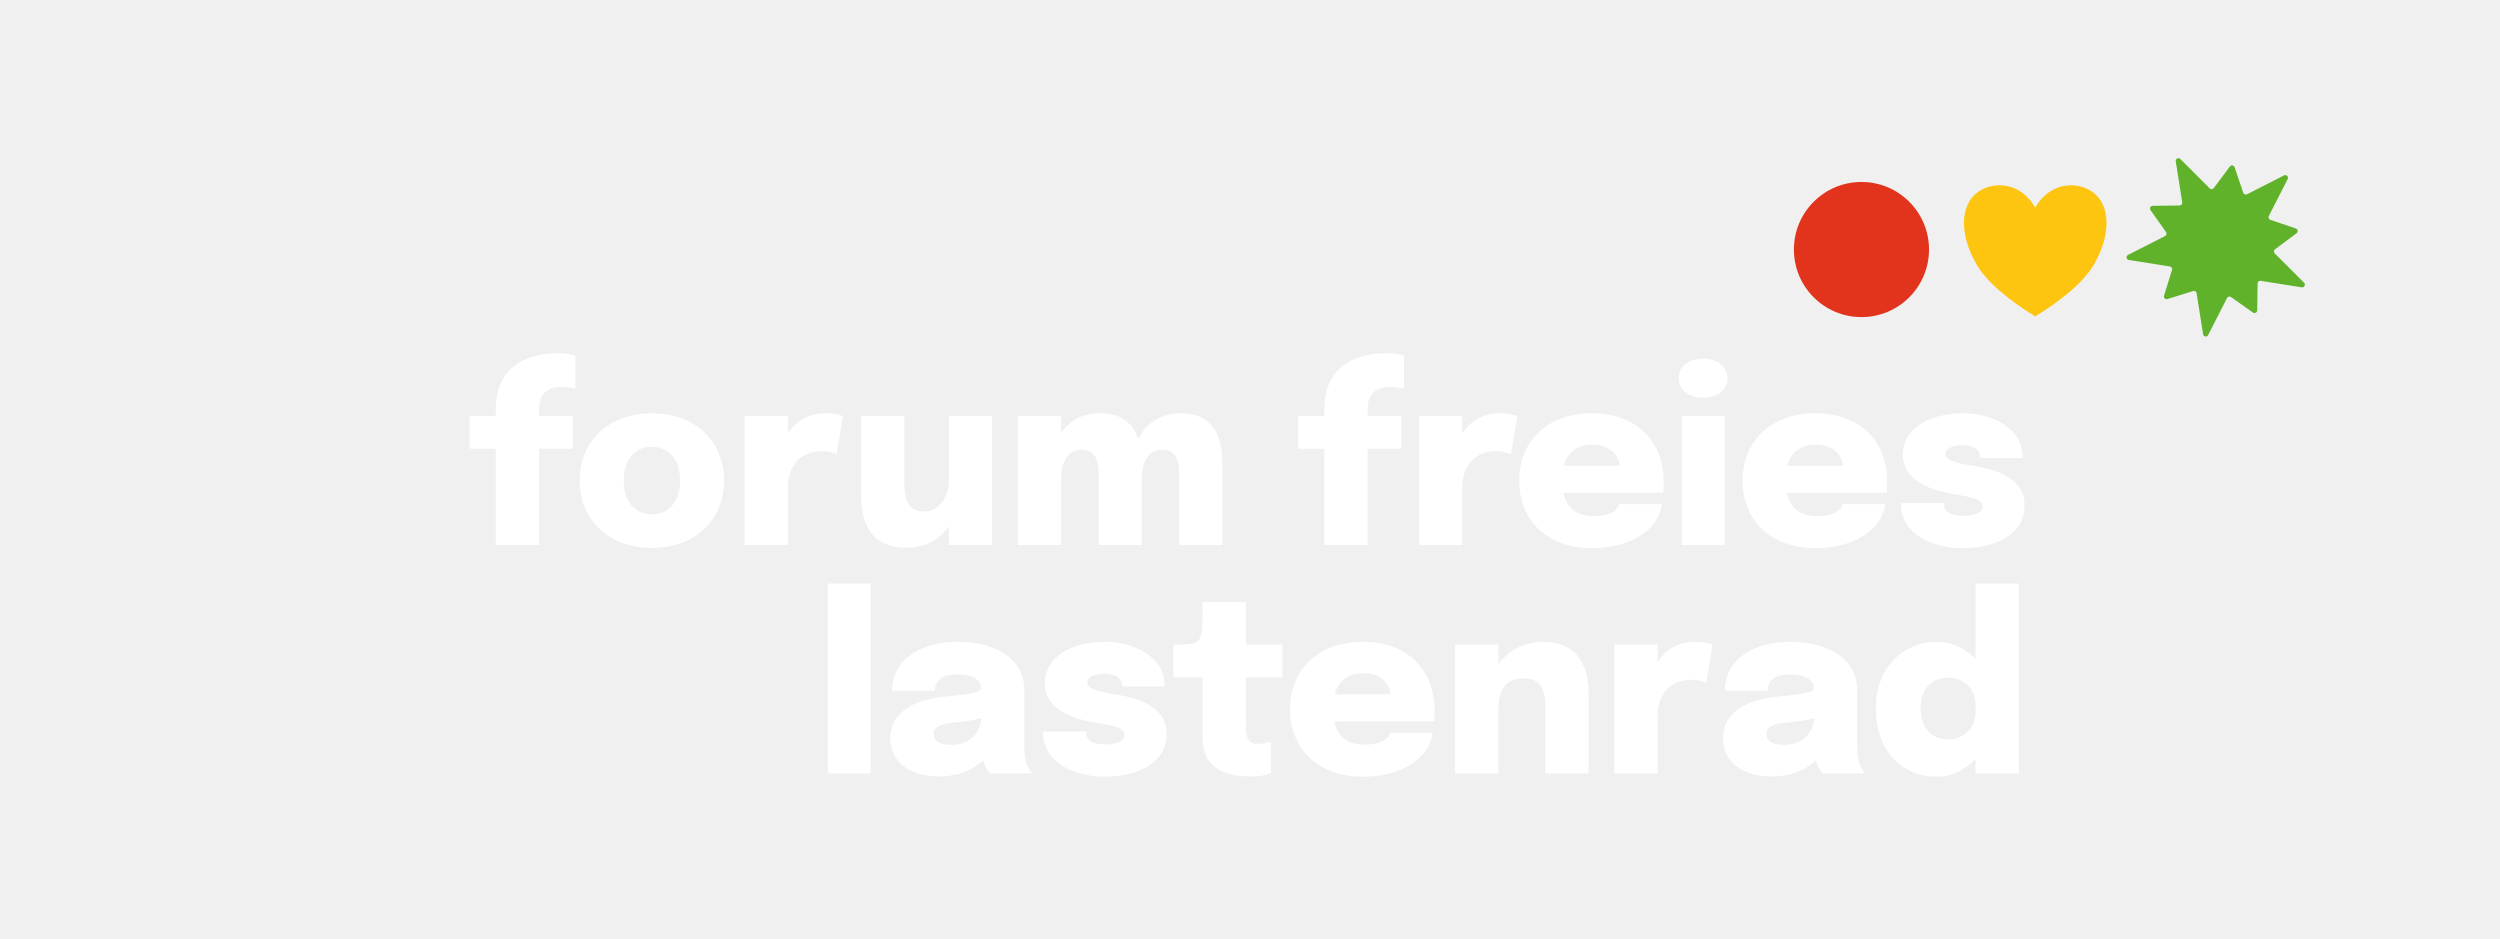
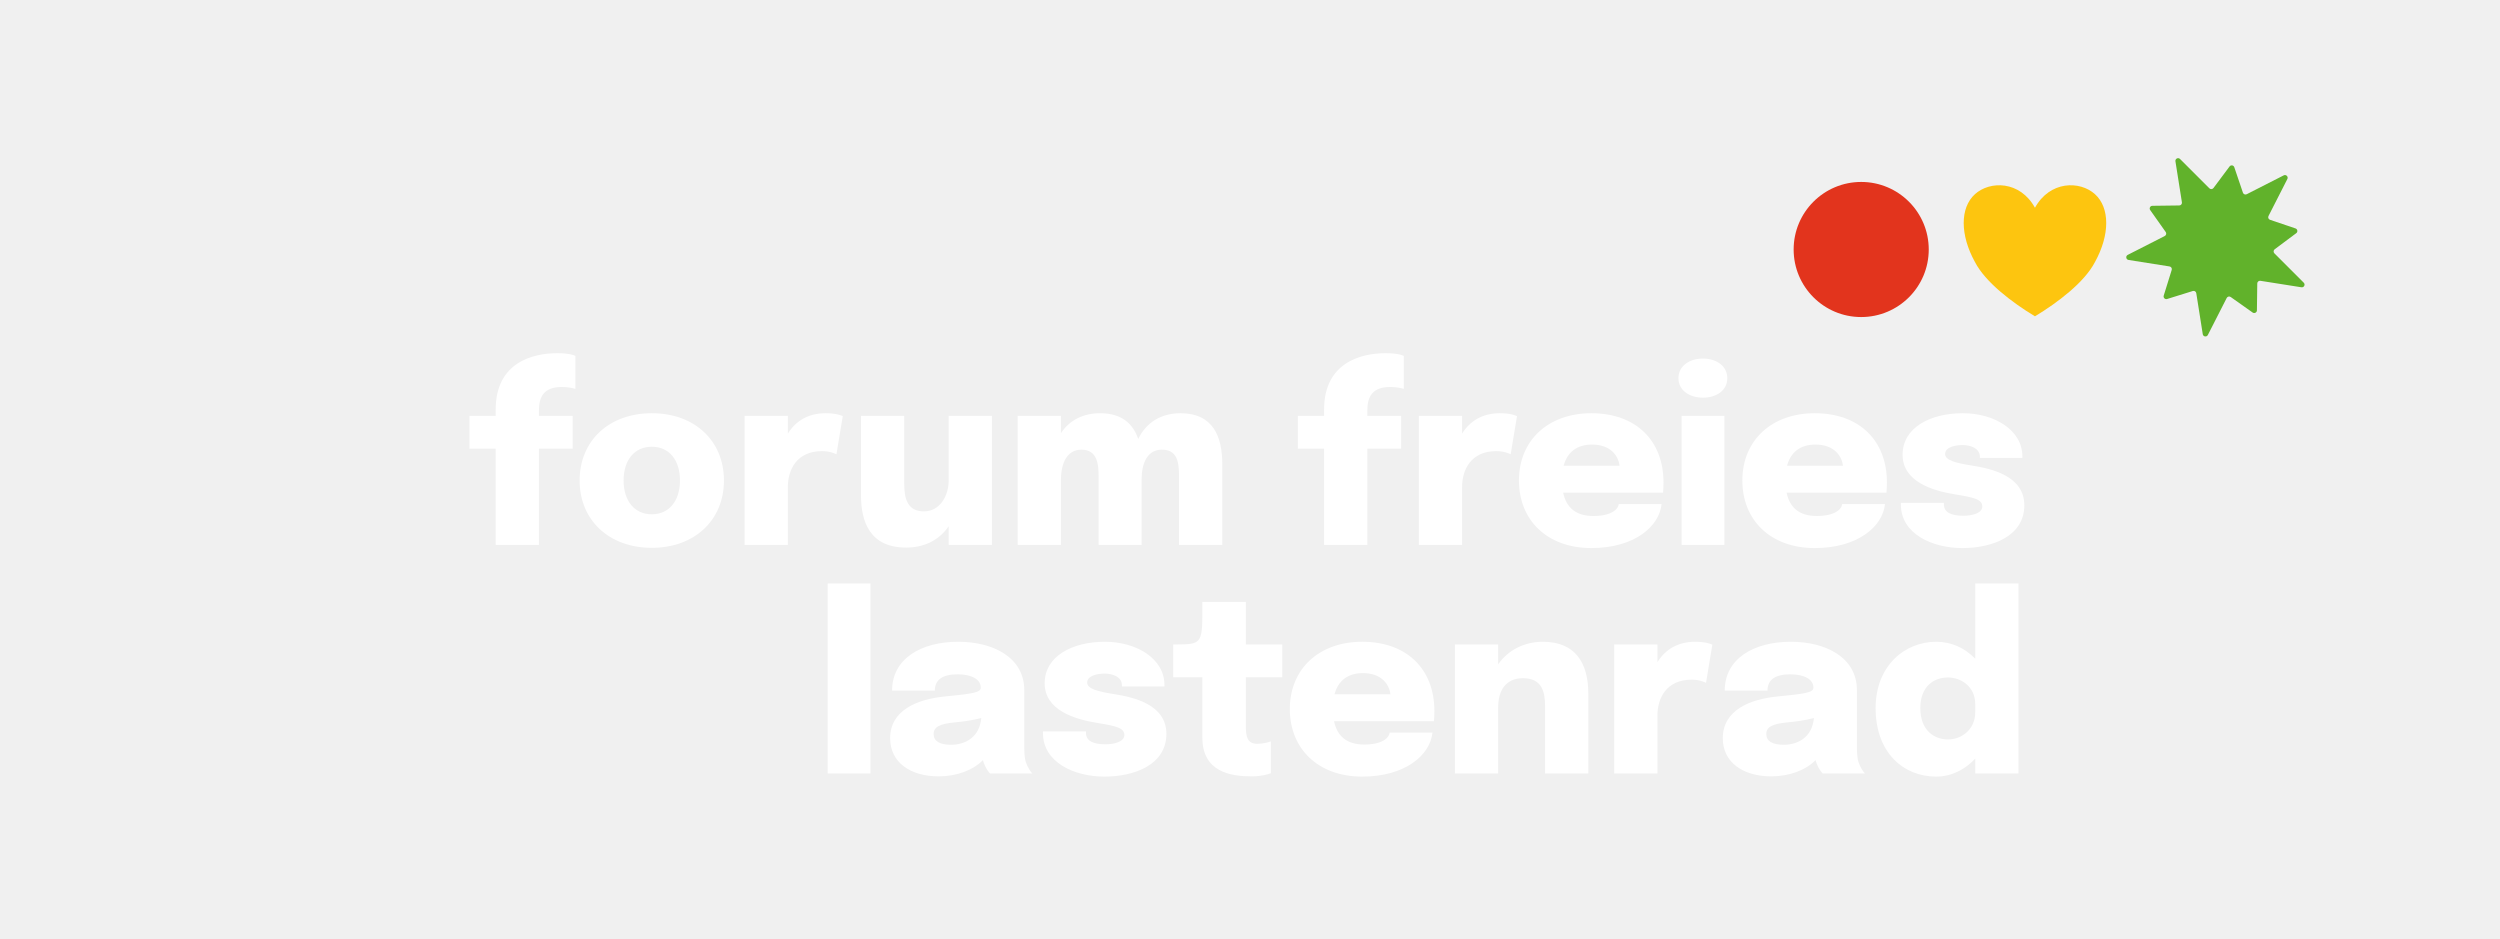
- <svg xmlns="http://www.w3.org/2000/svg" width="100%" height="100%" viewBox="0 0 3462 1300" version="1.1" xml:space="preserve" style="fill-rule:evenodd;clip-rule:evenodd;stroke-linejoin:round;stroke-miterlimit:2;">
-   <rect id="forumfreieslastenrad----negativ" x="0.83" y="0.594" width="3460.33" height="1299.21" style="fill:none;" />
-   <g transform="matrix(6.73787,0,0,6.73787,-3293.54,-3655.88)">
+ <svg xmlns="http://www.w3.org/2000/svg" width="100%" height="100%" viewBox="0 0 831 312" version="1.1" xml:space="preserve" style="fill-rule:evenodd;clip-rule:evenodd;stroke-linejoin:round;stroke-miterlimit:2;">
+   <rect id="forumfreieslastenrad----negativ" x="0.199" y="0.143" width="830.478" height="311.811" style="fill:none;" />
+   <g transform="matrix(1.61709,0,0,1.61709,-790.45,-877.411)">
    <g transform="matrix(49.9432,0,0,49.9432,584.756,654.595)">
      <path d="M0.119,-0l0.178,-0l0,-0.396l0.139,-0l-0,-0.135l-0.139,-0l0,-0.022c0,-0.059 0.022,-0.097 0.095,-0.097c0.024,0 0.047,0.005 0.055,0.008l0,-0.136c-0.008,-0.004 -0.028,-0.011 -0.075,-0.011c-0.099,0 -0.253,0.037 -0.253,0.232l0,0.026l-0.108,-0l-0,0.135l0.108,-0l0,0.396Z" style="fill:#fff;fill-rule:nonzero;" />
    </g>
    <g transform="matrix(49.9432,0,0,49.9432,606.507,654.595)">
      <path d="M0.326,0.012c0.176,0 0.297,-0.114 0.297,-0.277c0,-0.164 -0.121,-0.277 -0.297,-0.277c-0.176,0 -0.297,0.113 -0.297,0.277c0,0.163 0.121,0.277 0.297,0.277Zm0,-0.138c-0.071,0 -0.116,-0.055 -0.116,-0.139c0,-0.085 0.045,-0.139 0.116,-0.139c0.071,0 0.116,0.054 0.116,0.139c0,0.084 -0.045,0.139 -0.116,0.139Z" style="fill:#fff;fill-rule:nonzero;" />
    </g>
    <g transform="matrix(49.9432,0,0,49.9432,639.07,654.595)">
      <path d="M0.056,-0l0.178,-0l0,-0.238c0,-0.071 0.036,-0.148 0.141,-0.148c0.031,0 0.053,0.01 0.059,0.013l0.026,-0.157c-0.006,-0.003 -0.028,-0.012 -0.071,-0.012c-0.071,0 -0.123,0.032 -0.155,0.084l0,-0.073l-0.178,-0l-0,0.531Z" style="fill:#fff;fill-rule:nonzero;" />
    </g>
    <g transform="matrix(49.9432,0,0,49.9432,662.992,654.595)">
      <path d="M0.242,0.011c0.077,-0 0.138,-0.033 0.175,-0.088l-0,0.077l0.178,-0l-0,-0.531l-0.178,-0l-0,0.265c-0,0.064 -0.036,0.128 -0.102,0.128c-0.068,-0 -0.081,-0.053 -0.081,-0.114l-0,-0.279l-0.178,-0l-0,0.326c-0,0.109 0.036,0.216 0.186,0.216Z" style="fill:#fff;fill-rule:nonzero;" />
    </g>
    <g transform="matrix(49.9432,0,0,49.9432,695.206,654.595)">
      <path d="M0.056,-0l0.178,-0l-0,-0.268c-0,-0.07 0.026,-0.124 0.084,-0.124c0.064,-0 0.071,0.056 0.071,0.11l-0,0.282l0.177,-0l-0,-0.27c-0,-0.068 0.025,-0.122 0.083,-0.122c0.063,-0 0.071,0.049 0.071,0.109l-0,0.283l0.178,-0l0,-0.332c0,-0.113 -0.037,-0.21 -0.172,-0.21c-0.082,0 -0.142,0.04 -0.174,0.106c-0.021,-0.062 -0.067,-0.106 -0.157,-0.106c-0.071,0 -0.127,0.03 -0.161,0.082l-0,-0.071l-0.178,-0l-0,0.531Z" style="fill:#fff;fill-rule:nonzero;" />
    </g>
    <g transform="matrix(49.9432,0,0,49.9432,755.038,654.595)">
      <path d="M0.119,-0l0.178,-0l0,-0.396l0.139,-0l-0,-0.135l-0.139,-0l0,-0.022c0,-0.059 0.022,-0.097 0.095,-0.097c0.024,0 0.047,0.005 0.055,0.008l0,-0.136c-0.008,-0.004 -0.028,-0.011 -0.075,-0.011c-0.099,0 -0.253,0.037 -0.253,0.232l0,0.026l-0.108,-0l-0,0.135l0.108,-0l0,0.396Z" style="fill:#fff;fill-rule:nonzero;" />
    </g>
    <g transform="matrix(49.9432,0,0,49.9432,777.662,654.595)">
      <path d="M0.056,-0l0.178,-0l0,-0.238c0,-0.071 0.036,-0.148 0.141,-0.148c0.031,0 0.053,0.01 0.059,0.013l0.026,-0.157c-0.006,-0.003 -0.028,-0.012 -0.071,-0.012c-0.071,0 -0.123,0.032 -0.155,0.084l0,-0.073l-0.178,-0l-0,0.531Z" style="fill:#fff;fill-rule:nonzero;" />
    </g>
    <g transform="matrix(49.9432,0,0,49.9432,799.587,654.595)">
      <path d="M0.616,-0.168l-0.176,-0c-0.003,0.022 -0.031,0.049 -0.105,0.049c-0.071,0 -0.111,-0.034 -0.124,-0.096l0.411,0c0.001,-0.008 0.002,-0.024 0.002,-0.042c-0,-0.173 -0.114,-0.285 -0.297,-0.285c-0.177,0 -0.298,0.111 -0.298,0.277c0,0.163 0.116,0.278 0.298,0.278c0.177,-0 0.28,-0.089 0.289,-0.181Zm-0.286,-0.245c0.074,0 0.108,0.044 0.113,0.087l-0.23,-0c0.015,-0.056 0.055,-0.087 0.117,-0.087Z" style="fill:#fff;fill-rule:nonzero;" />
    </g>
    <g transform="matrix(49.9432,0,0,49.9432,832.175,654.595)">
      <path d="M0.134,-0.606c0.053,0 0.1,-0.028 0.1,-0.08c0,-0.052 -0.047,-0.081 -0.1,-0.081c-0.054,0 -0.101,0.029 -0.101,0.081c0,0.051 0.047,0.08 0.101,0.08Zm-0.088,0.606l0.176,-0l0,-0.531l-0.176,-0l-0,0.531Z" style="fill:#fff;fill-rule:nonzero;" />
    </g>
    <g transform="matrix(49.9432,0,0,49.9432,845.51,654.595)">
      <path d="M0.616,-0.168l-0.176,-0c-0.003,0.022 -0.031,0.049 -0.105,0.049c-0.071,0 -0.111,-0.034 -0.124,-0.096l0.411,0c0.001,-0.008 0.002,-0.024 0.002,-0.042c-0,-0.173 -0.114,-0.285 -0.297,-0.285c-0.177,0 -0.298,0.111 -0.298,0.277c0,0.163 0.116,0.278 0.298,0.278c0.177,-0 0.28,-0.089 0.289,-0.181Zm-0.286,-0.245c0.074,0 0.108,0.044 0.113,0.087l-0.23,-0c0.015,-0.056 0.055,-0.087 0.117,-0.087Z" style="fill:#fff;fill-rule:nonzero;" />
    </g>
    <g transform="matrix(49.9432,0,0,49.9432,878.098,654.595)">
      <path d="M0.282,0.013c0.122,-0 0.255,-0.048 0.255,-0.176c-0,-0.121 -0.135,-0.151 -0.218,-0.164c-0.063,-0.01 -0.108,-0.021 -0.108,-0.047c-0,-0.029 0.043,-0.037 0.072,-0.037c0.034,-0 0.071,0.014 0.071,0.048l0,0.005l0.175,0l0,-0.006c0,-0.11 -0.117,-0.178 -0.245,-0.178c-0.134,0 -0.248,0.059 -0.248,0.171c0,0.11 0.122,0.148 0.216,0.163c0.08,0.013 0.112,0.021 0.112,0.05c0,0.028 -0.043,0.038 -0.077,0.038c-0.05,0 -0.081,-0.013 -0.081,-0.047l0,-0.006l-0.177,0l0,0.007c0,0.12 0.128,0.179 0.253,0.179Z" style="fill:#fff;fill-rule:nonzero;" />
    </g>
    <g transform="matrix(49.9432,0,0,49.9432,655.801,701.572)">
      <rect x="0.063" y="-0.782" width="0.176" height="0.782" style="fill:#fff;fill-rule:nonzero;" />
    </g>
    <g transform="matrix(49.9432,0,0,49.9432,670.084,701.572)">
      <path d="M0.234,0.012c0.073,-0 0.141,-0.025 0.182,-0.067c0.001,0.004 0.002,0.008 0.004,0.013c0.007,0.02 0.019,0.036 0.025,0.042l0.174,0c-0.006,-0.006 -0.019,-0.024 -0.027,-0.048c-0.006,-0.021 -0.006,-0.048 -0.006,-0.077l-0,-0.218c-0,-0.135 -0.129,-0.199 -0.272,-0.199c-0.153,0 -0.272,0.07 -0.272,0.201l0.176,0c0,-0.045 0.032,-0.067 0.094,-0.067c0.059,-0 0.095,0.022 0.095,0.054l-0,0.001c-0,0.02 -0.034,0.025 -0.146,0.036c-0.116,0.011 -0.227,0.057 -0.227,0.172c0,0.1 0.084,0.157 0.2,0.157Zm0.051,-0.13c-0.047,-0 -0.072,-0.015 -0.072,-0.044c0,-0.031 0.028,-0.042 0.085,-0.048c0.036,-0.003 0.076,-0.009 0.111,-0.018c-0.007,0.08 -0.067,0.11 -0.124,0.11Z" style="fill:#fff;fill-rule:nonzero;" />
    </g>
    <g transform="matrix(49.9432,0,0,49.9432,701.748,701.572)">
      <path d="M0.282,0.013c0.122,-0 0.255,-0.048 0.255,-0.176c-0,-0.121 -0.135,-0.151 -0.218,-0.164c-0.063,-0.01 -0.108,-0.021 -0.108,-0.047c-0,-0.029 0.043,-0.037 0.072,-0.037c0.034,-0 0.071,0.014 0.071,0.048l0,0.005l0.175,0l0,-0.006c0,-0.11 -0.117,-0.178 -0.245,-0.178c-0.134,0 -0.248,0.059 -0.248,0.171c0,0.11 0.122,0.148 0.216,0.163c0.08,0.013 0.112,0.021 0.112,0.05c0,0.028 -0.043,0.038 -0.077,0.038c-0.05,0 -0.081,-0.013 -0.081,-0.047l0,-0.006l-0.177,0l0,0.007c0,0.12 0.128,0.179 0.253,0.179Z" style="fill:#fff;fill-rule:nonzero;" />
    </g>
    <g transform="matrix(49.9432,0,0,49.9432,729.417,701.572)">
      <path d="M0.334,0.012c0.036,0 0.064,-0.007 0.079,-0.013l-0,-0.131c-0.01,0.004 -0.033,0.01 -0.056,0.01c-0.042,-0 -0.047,-0.031 -0.047,-0.074l0,-0.2l0.15,-0l0,-0.135l-0.15,-0l0,-0.175l-0.179,0l0,0.049c0,0.12 -0.009,0.126 -0.102,0.126l-0.018,-0l-0,0.135l0.12,-0l0,0.248c0,0.142 0.116,0.16 0.203,0.16Z" style="fill:#fff;fill-rule:nonzero;" />
    </g>
    <g transform="matrix(49.9432,0,0,49.9432,752.491,701.572)">
      <path d="M0.616,-0.168l-0.176,-0c-0.003,0.022 -0.031,0.049 -0.105,0.049c-0.071,0 -0.111,-0.034 -0.124,-0.096l0.411,0c0.001,-0.008 0.002,-0.024 0.002,-0.042c-0,-0.173 -0.114,-0.285 -0.297,-0.285c-0.177,0 -0.298,0.111 -0.298,0.277c0,0.163 0.116,0.278 0.298,0.278c0.177,-0 0.28,-0.089 0.289,-0.181Zm-0.286,-0.245c0.074,0 0.108,0.044 0.113,0.087l-0.23,-0c0.015,-0.056 0.055,-0.087 0.117,-0.087Z" style="fill:#fff;fill-rule:nonzero;" />
    </g>
    <g transform="matrix(49.9432,0,0,49.9432,785.078,701.572)">
      <path d="M0.056,-0l0.178,-0l-0,-0.272c-0,-0.073 0.034,-0.12 0.102,-0.12c0.078,-0 0.091,0.055 0.091,0.115l0,0.277l0.178,-0l0,-0.329c0,-0.126 -0.054,-0.213 -0.187,-0.213c-0.077,0 -0.144,0.035 -0.184,0.093l-0,-0.082l-0.178,-0l-0,0.531Z" style="fill:#fff;fill-rule:nonzero;" />
    </g>
    <g transform="matrix(49.9432,0,0,49.9432,817.816,701.572)">
      <path d="M0.056,-0l0.178,-0l0,-0.238c0,-0.071 0.036,-0.148 0.141,-0.148c0.031,0 0.053,0.01 0.059,0.013l0.026,-0.157c-0.006,-0.003 -0.028,-0.012 -0.071,-0.012c-0.071,0 -0.123,0.032 -0.155,0.084l0,-0.073l-0.178,-0l-0,0.531Z" style="fill:#fff;fill-rule:nonzero;" />
    </g>
    <g transform="matrix(49.9432,0,0,49.9432,841.239,701.572)">
      <path d="M0.234,0.012c0.073,-0 0.141,-0.025 0.182,-0.067c0.001,0.004 0.002,0.008 0.004,0.013c0.007,0.02 0.019,0.036 0.025,0.042l0.174,0c-0.006,-0.006 -0.019,-0.024 -0.027,-0.048c-0.006,-0.021 -0.006,-0.048 -0.006,-0.077l-0,-0.218c-0,-0.135 -0.129,-0.199 -0.272,-0.199c-0.153,0 -0.272,0.07 -0.272,0.201l0.176,0c0,-0.045 0.032,-0.067 0.094,-0.067c0.059,-0 0.095,0.022 0.095,0.054l-0,0.001c-0,0.02 -0.034,0.025 -0.146,0.036c-0.116,0.011 -0.227,0.057 -0.227,0.172c0,0.1 0.084,0.157 0.2,0.157Zm0.051,-0.13c-0.047,-0 -0.072,-0.015 -0.072,-0.044c0,-0.031 0.028,-0.042 0.085,-0.048c0.036,-0.003 0.076,-0.009 0.111,-0.018c-0.007,0.08 -0.067,0.11 -0.124,0.11Z" style="fill:#fff;fill-rule:nonzero;" />
    </g>
    <g transform="matrix(49.9432,0,0,49.9432,872.903,701.572)">
      <path d="M0.278,0.013c0.063,-0 0.119,-0.029 0.161,-0.074l-0,0.061l0.178,-0l0,-0.782l-0.178,0l-0,0.31c-0.042,-0.044 -0.098,-0.07 -0.161,-0.07c-0.128,0 -0.249,0.098 -0.249,0.273c0,0.185 0.116,0.282 0.249,0.282Zm0.049,-0.153c-0.059,0 -0.114,-0.039 -0.114,-0.129c0,-0.089 0.055,-0.126 0.114,-0.126c0.055,-0 0.112,0.039 0.112,0.109l-0,0.034c-0,0.071 -0.056,0.112 -0.112,0.112Z" style="fill:#fff;fill-rule:nonzero;" />
    </g>
  </g>
  <g>
-     <path d="M2671.31,345.554c-0,-51.671 -41.889,-93.561 -93.561,-93.561c-51.668,0 -93.557,41.89 -93.557,93.561c0,51.672 41.889,93.561 93.557,93.561c51.672,-0 93.561,-41.889 93.561,-93.561" style="fill:#e2341d;" />
-     <path d="M2818.42,287.726c20.777,-37.594 62.333,-37.594 83.11,-18.797c20.779,18.797 20.779,56.39 0,93.984c-14.544,28.195 -51.944,56.39 -83.11,75.187c-31.167,-18.797 -68.567,-46.992 -83.111,-75.187c-20.778,-37.594 -20.778,-75.187 -0,-93.984c20.778,-18.797 62.333,-18.797 83.111,18.797Z" style="fill:#fdc50f;" />
-     <path d="M3167.99,247.922l-26.125,51.25c-1.037,2.037 -0.028,4.517 2.136,5.252l35.286,11.953c2.857,0.968 3.457,4.751 1.037,6.556l-29.874,22.3c-1.834,1.363 -2.024,4.039 -0.41,5.653l40.655,40.655c2.569,2.569 0.349,6.919 -3.233,6.351l-56.81,-8.975c-2.256,-0.358 -4.303,1.368 -4.336,3.652l-0.488,37.273c-0.038,3.015 -3.448,4.751 -5.914,3.01l-30.419,-21.509c-1.861,-1.321 -4.467,-0.679 -5.504,1.359l-26.125,51.254c-1.652,3.233 -6.477,2.466 -7.044,-1.122l-8.975,-56.79c-0.359,-2.257 -2.634,-3.676 -4.816,-2.997l-35.588,11.074c-2.885,0.898 -5.593,-1.81 -4.695,-4.695l11.074,-35.584c0.679,-2.182 -0.736,-4.461 -2.992,-4.815l-56.795,-8.98c-3.588,-0.563 -4.355,-5.392 -1.122,-7.039l51.259,-26.13c2.033,-1.037 2.675,-3.638 1.354,-5.504l-21.505,-30.419c-1.745,-2.466 -0.009,-5.876 3.01,-5.914l37.273,-0.488c2.28,-0.028 4.006,-2.08 3.652,-4.337l-8.979,-56.804c-0.568,-3.587 3.787,-5.802 6.351,-3.234l40.655,40.651c1.619,1.619 4.29,1.423 5.657,-0.405l22.296,-29.88c1.81,-2.419 5.588,-1.819 6.556,1.043l11.952,35.281c0.736,2.163 3.22,3.173 5.258,2.136l51.245,-26.121c3.238,-1.651 6.69,1.806 5.043,5.039" style="fill:#61b22b;" />
+     <path d="M641.115,82.933c-0,-12.401 -10.054,-22.455 -22.455,-22.455c-12.4,0 -22.453,10.054 -22.453,22.455c-0,12.401 10.053,22.455 22.453,22.455c12.401,-0 22.455,-10.054 22.455,-22.455" style="fill:#e2341d;" />
+     <path d="M676.42,69.054c4.987,-9.022 14.96,-9.022 19.947,-4.511c4.987,4.511 4.987,13.534 0,22.556c-3.491,6.767 -12.467,13.534 -19.947,18.045c-7.48,-4.511 -16.455,-11.278 -19.946,-18.045c-4.987,-9.022 -4.987,-18.045 -0,-22.556c4.987,-4.511 14.96,-4.511 19.946,4.511Z" style="fill:#fdc50f;" />
+     <path d="M760.318,59.501l-6.27,12.3c-0.249,0.489 -0.007,1.084 0.512,1.261l8.469,2.869c0.685,0.232 0.83,1.14 0.249,1.573l-7.17,5.352c-0.44,0.327 -0.486,0.969 -0.098,1.357l9.757,9.757c0.616,0.616 0.084,1.66 -0.776,1.524l-13.634,-2.154c-0.542,-0.086 -1.033,0.328 -1.041,0.877l-0.117,8.945c-0.009,0.724 -0.828,1.14 -1.42,0.723l-7.3,-5.163c-0.447,-0.317 -1.072,-0.163 -1.321,0.326l-6.27,12.301c-0.397,0.776 -1.555,0.592 -1.691,-0.269l-2.154,-13.63c-0.086,-0.541 -0.632,-0.882 -1.156,-0.719l-8.541,2.658c-0.692,0.215 -1.342,-0.434 -1.126,-1.127l2.657,-8.54c0.163,-0.524 -0.176,-1.071 -0.718,-1.156l-13.631,-2.155c-0.861,-0.135 -1.045,-1.294 -0.269,-1.689l12.302,-6.271c0.488,-0.249 0.642,-0.873 0.325,-1.321l-5.161,-7.301c-0.419,-0.592 -0.002,-1.41 0.723,-1.419l8.945,-0.117c0.547,-0.007 0.961,-0.499 0.877,-1.041l-2.156,-13.633c-0.136,-0.861 0.909,-1.393 1.525,-0.776l9.757,9.756c0.388,0.388 1.029,0.342 1.358,-0.097l5.351,-7.171c0.434,-0.581 1.341,-0.437 1.573,0.25l2.869,8.467c0.176,0.52 0.772,0.762 1.261,0.513l12.299,-6.269c0.777,-0.396 1.606,0.433 1.211,1.209" style="fill:#61b22b;" />
  </g>
</svg>
